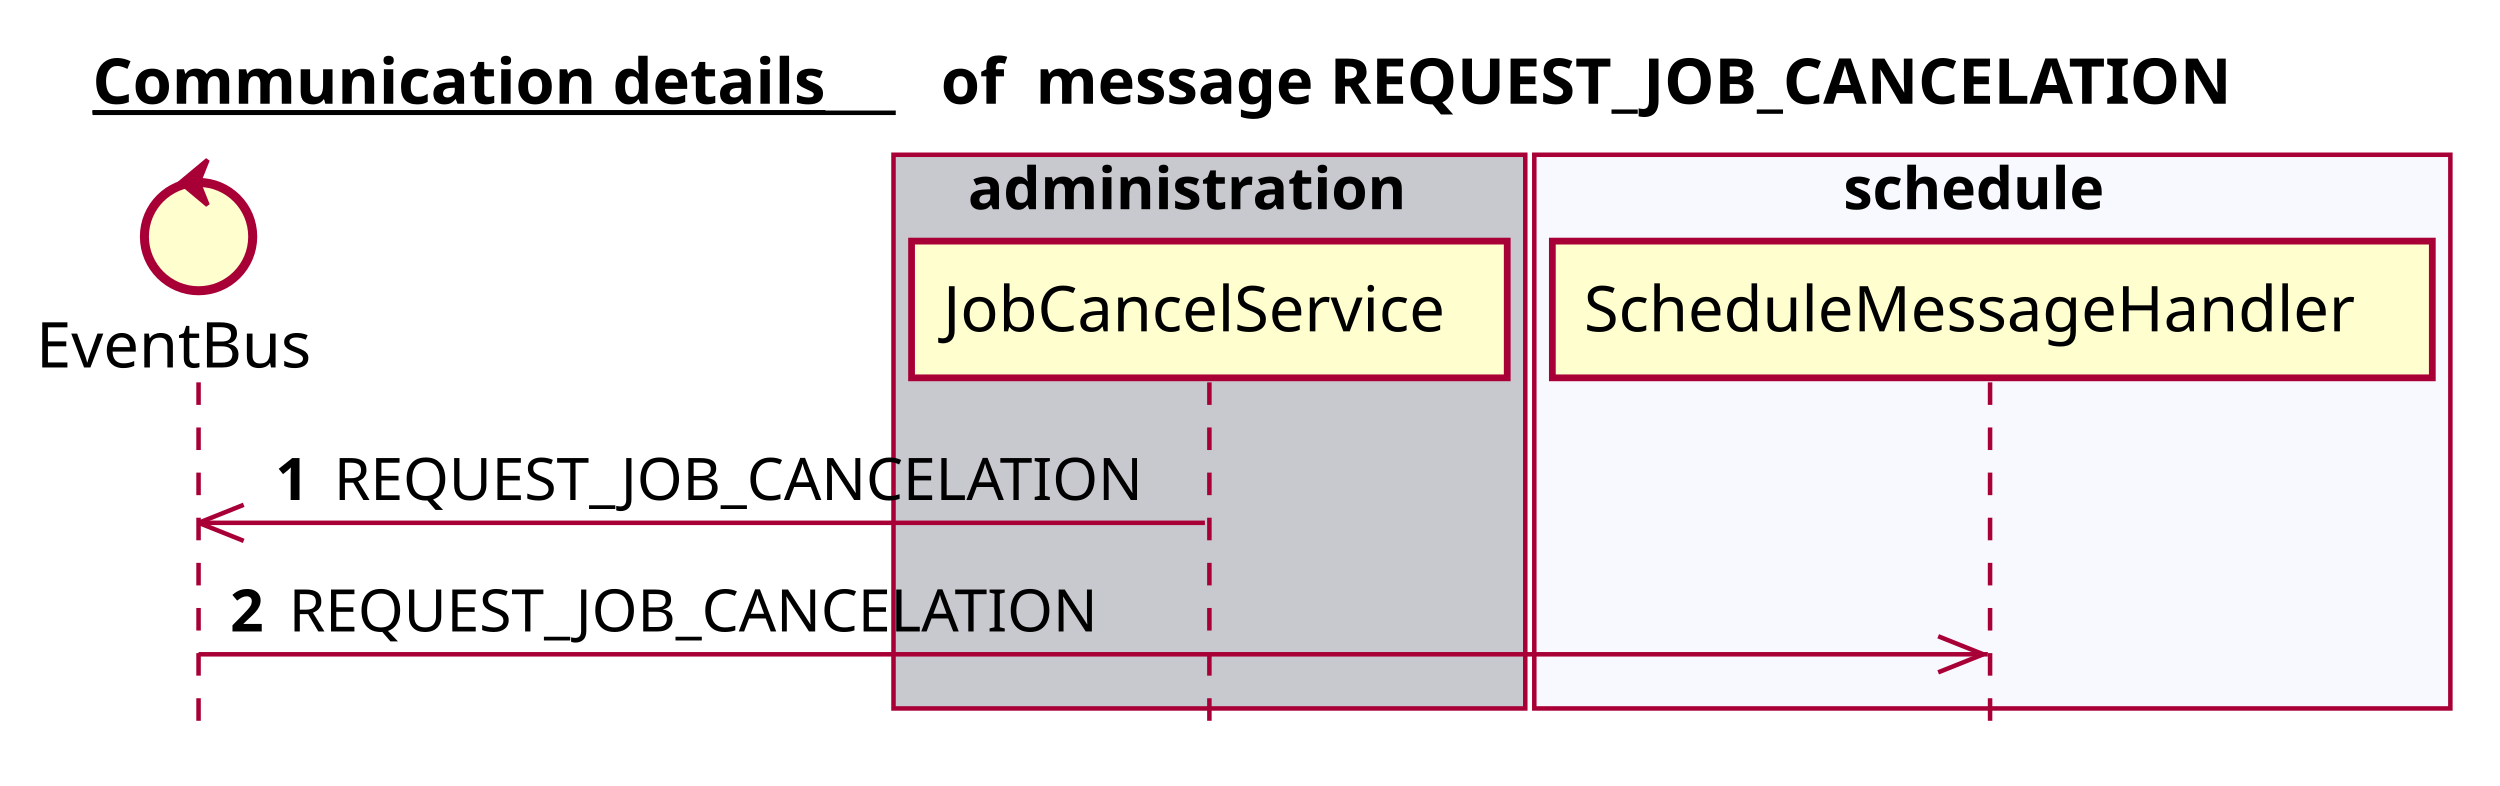
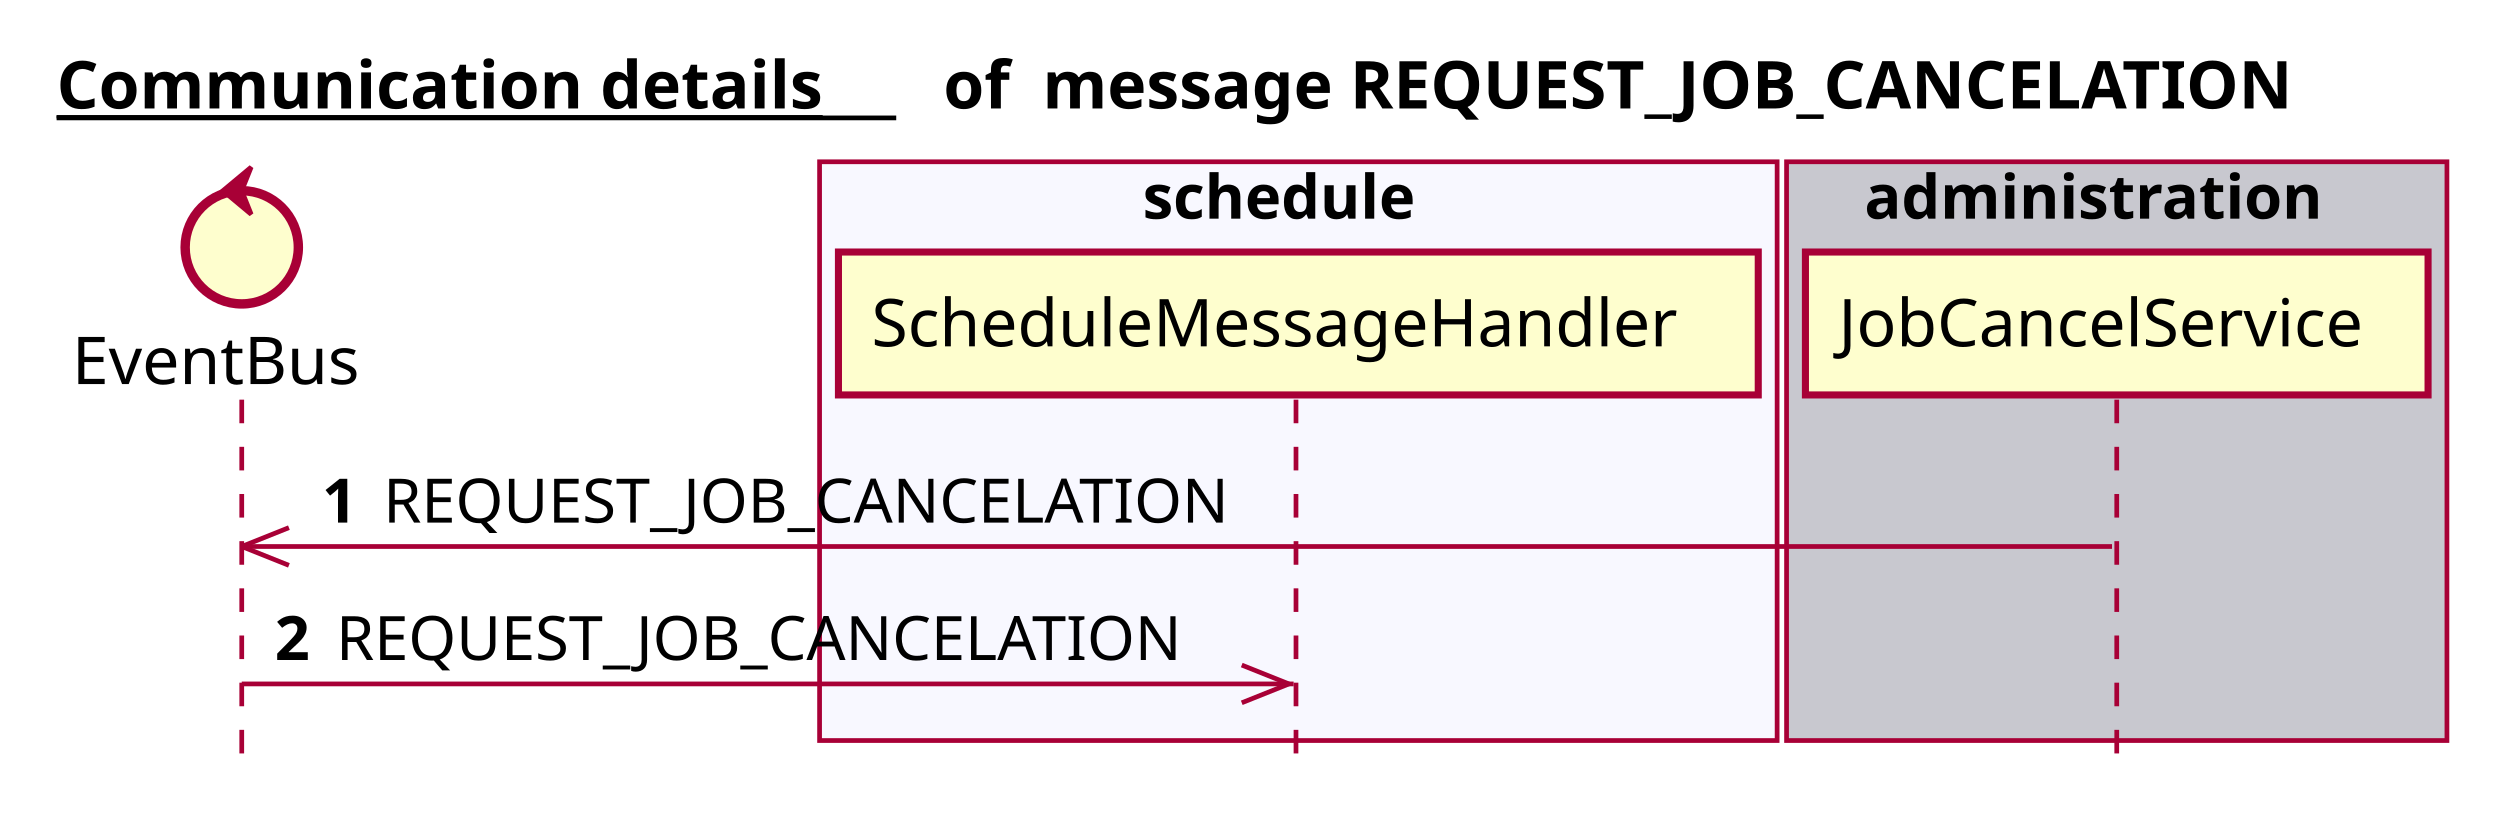
- <svg xmlns="http://www.w3.org/2000/svg" contentScriptType="application/ecmascript" contentStyleType="text/css" height="174px" preserveAspectRatio="none" style="width:554px;height:174px;" version="1.1" viewBox="0 0 554 174" width="554px" zoomAndPan="magnify">
+ <svg xmlns="http://www.w3.org/2000/svg" contentScriptType="application/ecmascript" contentStyleType="text/css" height="174px" preserveAspectRatio="none" style="width:530px;height:174px;" version="1.1" viewBox="0 0 530 174" width="530px" zoomAndPan="magnify">
  <defs />
  <g>
-     <text fill="#000000" font-family="sans-serif" font-size="14" font-weight="bold" lengthAdjust="spacingAndGlyphs" text-decoration="underline" textLength="178" x="20.5" y="22.995">Communication details</text>
-     <line style="stroke: #000000; stroke-width: 1.0;" x1="20.5" x2="198.5" y1="24.995" y2="24.995" />
-     <text fill="#000000" font-family="sans-serif" font-size="14" font-weight="bold" lengthAdjust="spacingAndGlyphs" textLength="16" x="208.5" y="22.995">of</text>
-     <text fill="#000000" font-family="sans-serif" font-size="14" font-weight="bold" lengthAdjust="spacingAndGlyphs" textLength="297" x="229.5" y="22.995">message REQUEST_JOB_CANCELATION</text>
-     <rect fill="#C8C8CF" height="122.695" style="stroke: #A80036; stroke-width: 1.0;" width="140" x="198" y="34.297" />
-     <text fill="#000000" font-family="sans-serif" font-size="13" font-weight="bold" lengthAdjust="spacingAndGlyphs" textLength="107" x="214.5" y="46.364">administration</text>
-     <rect fill="#F8F8FF" height="122.695" style="stroke: #A80036; stroke-width: 1.0;" width="203" x="340" y="34.297" />
-     <text fill="#000000" font-family="sans-serif" font-size="13" font-weight="bold" lengthAdjust="spacingAndGlyphs" textLength="66" x="408.5" y="46.364">schedule</text>
-     <line style="stroke: #A80036; stroke-width: 1.0; stroke-dasharray: 5.0,5.0;" x1="44" x2="44" y1="84.727" y2="162.992" />
-     <line style="stroke: #A80036; stroke-width: 1.0; stroke-dasharray: 5.0,5.0;" x1="268" x2="268" y1="84.727" y2="162.992" />
-     <line style="stroke: #A80036; stroke-width: 1.0; stroke-dasharray: 5.0,5.0;" x1="441" x2="441" y1="84.727" y2="162.992" />
-     <text fill="#000000" font-family="sans-serif" font-size="14" lengthAdjust="spacingAndGlyphs" textLength="66" x="8" y="81.425">EventBus</text>
-     <ellipse cx="44" cy="52.43" fill="#FEFECE" rx="12" ry="12" style="stroke: #A80036; stroke-width: 2.0;" />
-     <polygon fill="#A80036" points="40,40.43,46,35.43,44,40.43,46,45.43,40,40.43" style="stroke: #A80036; stroke-width: 1.0;" />
-     <rect fill="#FEFECE" height="30.297" style="stroke: #A80036; stroke-width: 1.5;" width="132" x="202" y="53.43" />
-     <text fill="#000000" font-family="sans-serif" font-size="14" lengthAdjust="spacingAndGlyphs" textLength="118" x="209" y="73.425">JobCancelService</text>
-     <rect fill="#FEFECE" height="30.297" style="stroke: #A80036; stroke-width: 1.5;" width="195" x="344" y="53.43" />
-     <text fill="#000000" font-family="sans-serif" font-size="14" lengthAdjust="spacingAndGlyphs" textLength="181" x="351" y="73.425">ScheduleMessageHandler</text>
-     <line style="stroke: #A80036; stroke-width: 1.0;" x1="44" x2="54" y1="115.859" y2="111.859" />
-     <line style="stroke: #A80036; stroke-width: 1.0;" x1="44" x2="54" y1="115.859" y2="119.859" />
-     <line style="stroke: #A80036; stroke-width: 1.0;" x1="44" x2="267" y1="115.859" y2="115.859" />
-     <text fill="#000000" font-family="sans-serif" font-size="13" font-weight="bold" lengthAdjust="spacingAndGlyphs" textLength="9" x="61" y="110.793">1</text>
-     <text fill="#000000" font-family="sans-serif" font-size="13" lengthAdjust="spacingAndGlyphs" textLength="187" x="74" y="110.793">REQUEST_JOB_CANCELATION</text>
-     <line style="stroke: #A80036; stroke-width: 1.0;" x1="439.5" x2="429.5" y1="144.992" y2="140.992" />
-     <line style="stroke: #A80036; stroke-width: 1.0;" x1="439.5" x2="429.5" y1="144.992" y2="148.992" />
-     <line style="stroke: #A80036; stroke-width: 1.0;" x1="44" x2="440.5" y1="144.992" y2="144.992" />
-     <text fill="#000000" font-family="sans-serif" font-size="13" font-weight="bold" lengthAdjust="spacingAndGlyphs" textLength="9" x="51" y="139.926">2</text>
-     <text fill="#000000" font-family="sans-serif" font-size="13" lengthAdjust="spacingAndGlyphs" textLength="187" x="64" y="139.926">REQUEST_JOB_CANCELATION</text>
+     <text fill="#000000" font-family="sans-serif" font-size="14" font-weight="bold" lengthAdjust="spacingAndGlyphs" text-decoration="underline" textLength="178" x="12" y="22.995">Communication details</text>
+     <line style="stroke: #000000; stroke-width: 1.0;" x1="12" x2="190" y1="24.995" y2="24.995" />
+     <text fill="#000000" font-family="sans-serif" font-size="14" font-weight="bold" lengthAdjust="spacingAndGlyphs" textLength="16" x="200" y="22.995">of</text>
+     <text fill="#000000" font-family="sans-serif" font-size="14" font-weight="bold" lengthAdjust="spacingAndGlyphs" textLength="297" x="221" y="22.995">message REQUEST_JOB_CANCELATION</text>
+     <rect fill="#F8F8FF" height="122.695" style="stroke: #A80036; stroke-width: 1.0;" width="203" x="173.75" y="34.297" />
+     <text fill="#000000" font-family="sans-serif" font-size="13" font-weight="bold" lengthAdjust="spacingAndGlyphs" textLength="66" x="242.25" y="46.364">schedule</text>
+     <rect fill="#C8C8CF" height="122.695" style="stroke: #A80036; stroke-width: 1.0;" width="140" x="378.75" y="34.297" />
+     <text fill="#000000" font-family="sans-serif" font-size="13" font-weight="bold" lengthAdjust="spacingAndGlyphs" textLength="107" x="395.25" y="46.364">administration</text>
+     <line style="stroke: #A80036; stroke-width: 1.0; stroke-dasharray: 5.0,5.0;" x1="51.25" x2="51.25" y1="84.727" y2="162.992" />
+     <line style="stroke: #A80036; stroke-width: 1.0; stroke-dasharray: 5.0,5.0;" x1="274.75" x2="274.75" y1="84.727" y2="162.992" />
+     <line style="stroke: #A80036; stroke-width: 1.0; stroke-dasharray: 5.0,5.0;" x1="448.75" x2="448.75" y1="84.727" y2="162.992" />
+     <text fill="#000000" font-family="sans-serif" font-size="14" lengthAdjust="spacingAndGlyphs" textLength="66" x="15.25" y="81.425">EventBus</text>
+     <ellipse cx="51.25" cy="52.43" fill="#FEFECE" rx="12" ry="12" style="stroke: #A80036; stroke-width: 2.0;" />
+     <polygon fill="#A80036" points="47.25,40.43,53.25,35.43,51.25,40.43,53.25,45.43,47.25,40.43" style="stroke: #A80036; stroke-width: 1.0;" />
+     <rect fill="#FEFECE" height="30.297" style="stroke: #A80036; stroke-width: 1.5;" width="195" x="177.75" y="53.43" />
+     <text fill="#000000" font-family="sans-serif" font-size="14" lengthAdjust="spacingAndGlyphs" textLength="181" x="184.75" y="73.425">ScheduleMessageHandler</text>
+     <rect fill="#FEFECE" height="30.297" style="stroke: #A80036; stroke-width: 1.5;" width="132" x="382.75" y="53.43" />
+     <text fill="#000000" font-family="sans-serif" font-size="14" lengthAdjust="spacingAndGlyphs" textLength="118" x="389.75" y="73.425">JobCancelService</text>
+     <line style="stroke: #A80036; stroke-width: 1.0;" x1="51.25" x2="61.25" y1="115.859" y2="111.859" />
+     <line style="stroke: #A80036; stroke-width: 1.0;" x1="51.25" x2="61.25" y1="115.859" y2="119.859" />
+     <line style="stroke: #A80036; stroke-width: 1.0;" x1="51.25" x2="447.75" y1="115.859" y2="115.859" />
+     <text fill="#000000" font-family="sans-serif" font-size="13" font-weight="bold" lengthAdjust="spacingAndGlyphs" textLength="9" x="68.25" y="110.793">1</text>
+     <text fill="#000000" font-family="sans-serif" font-size="13" lengthAdjust="spacingAndGlyphs" textLength="187" x="81.25" y="110.793">REQUEST_JOB_CANCELATION</text>
+     <line style="stroke: #A80036; stroke-width: 1.0;" x1="273.25" x2="263.25" y1="144.992" y2="140.992" />
+     <line style="stroke: #A80036; stroke-width: 1.0;" x1="273.25" x2="263.25" y1="144.992" y2="148.992" />
+     <line style="stroke: #A80036; stroke-width: 1.0;" x1="51.25" x2="274.25" y1="144.992" y2="144.992" />
+     <text fill="#000000" font-family="sans-serif" font-size="13" font-weight="bold" lengthAdjust="spacingAndGlyphs" textLength="9" x="58.25" y="139.926">2</text>
+     <text fill="#000000" font-family="sans-serif" font-size="13" lengthAdjust="spacingAndGlyphs" textLength="187" x="71.25" y="139.926">REQUEST_JOB_CANCELATION</text>
  </g>
</svg>
